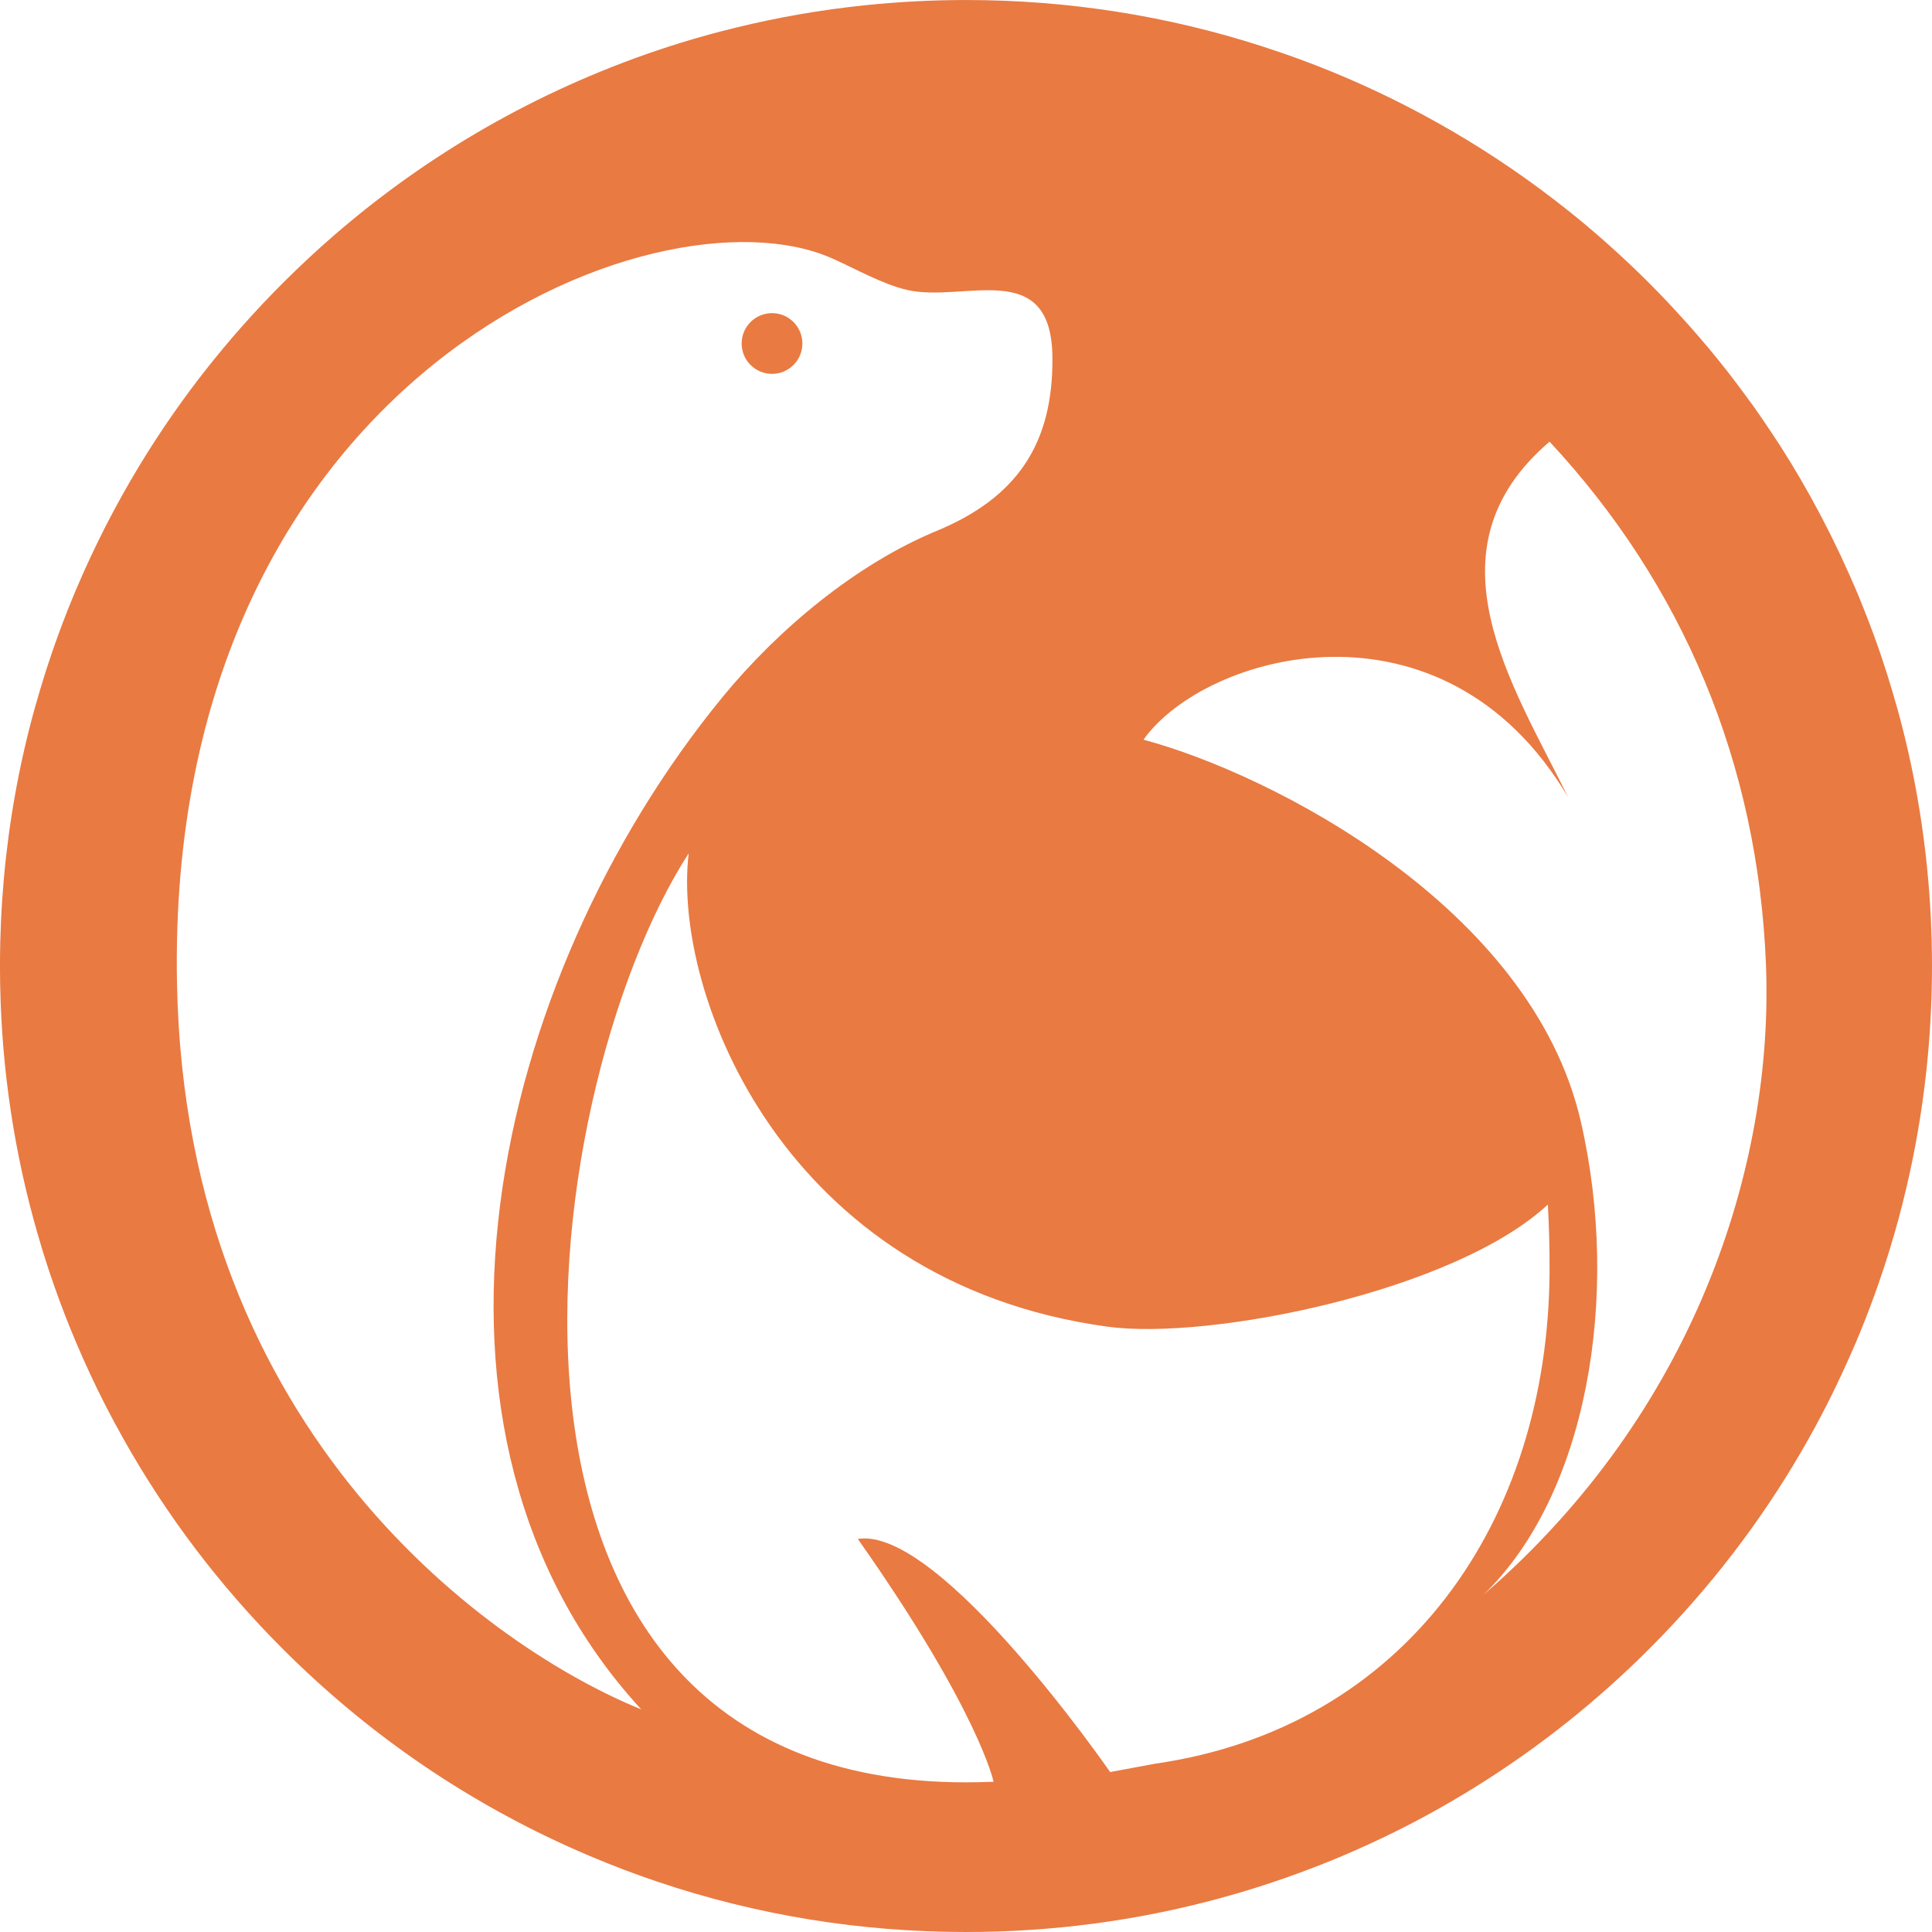
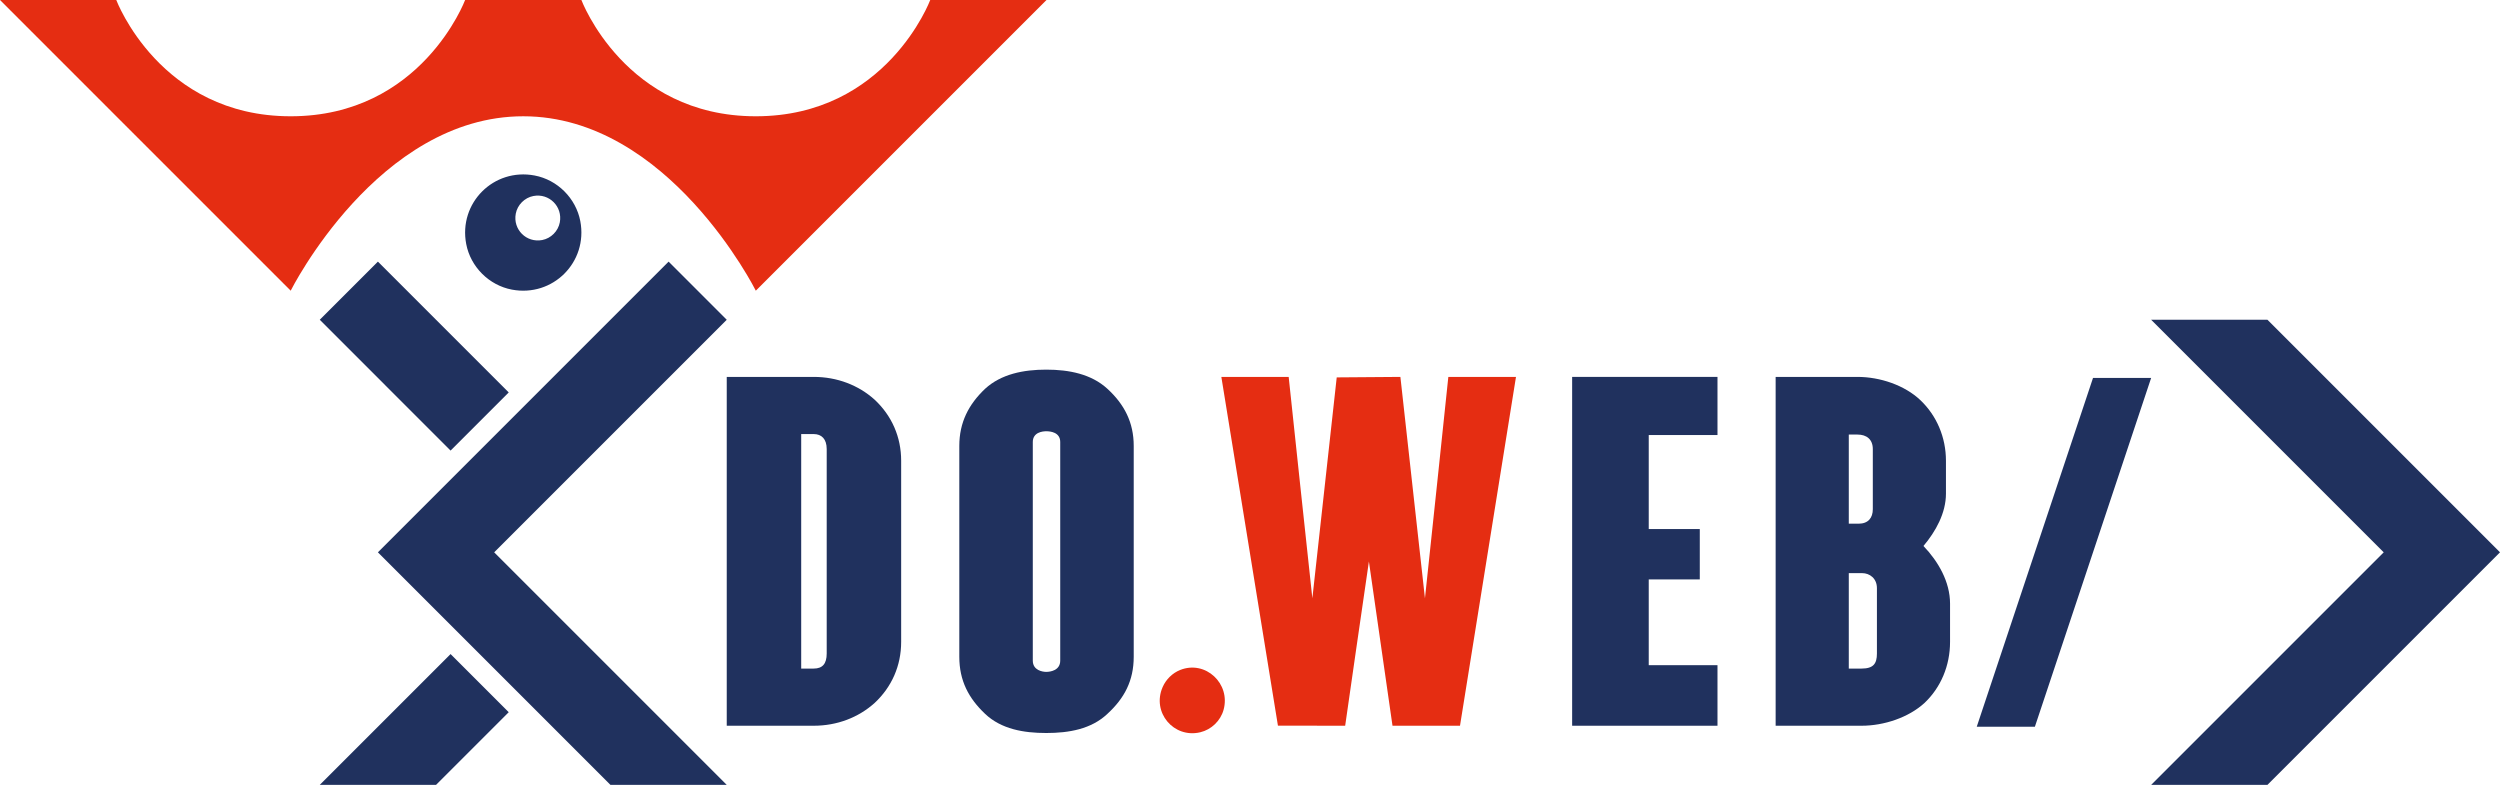
- <svg xmlns="http://www.w3.org/2000/svg" height="180" width="180" style="color: #e97a42" viewBox="0 0 180 180">
-   <path fill="currentColor" d="M 178.224 72.09 c -0.296 -1.463 -0.627 -2.919 -0.996 -4.364 -0.293 -1.151 -0.616 -2.293 -0.956 -3.433 -0.301 -1.008 -0.612 -2.014 -0.95 -3.012 -0.531 -1.578 -1.113 -3.142 -1.735 -4.694 -0.216 -0.54 -0.433 -1.082 -0.661 -1.618 -0.195 -0.462 -0.399 -0.917 -0.601 -1.375 -0.262 -0.591 -0.53 -1.177 -0.804 -1.762 -0.074 -0.159 -0.151 -0.315 -0.226 -0.474 -0.209 -0.441 -0.422 -0.881 -0.638 -1.318 -0.076 -0.154 -0.153 -0.306 -0.229 -0.459 -0.236 -0.471 -0.477 -0.939 -0.721 -1.406 -0.053 -0.101 -0.105 -0.201 -0.158 -0.302 -1.143 -2.16 -2.367 -4.269 -3.68 -6.322 -0.116 -0.181 -0.237 -0.359 -0.355 -0.539 -0.094 -0.144 -0.189 -0.288 -0.284 -0.432 -0.284 -0.431 -0.57 -0.861 -0.862 -1.287 -0.112 -0.164 -0.225 -0.326 -0.338 -0.489 -0.193 -0.279 -0.382 -0.56 -0.579 -0.836 -0.089 -0.125 -0.182 -0.249 -0.273 -0.374 -0.13 -0.182 -0.264 -0.362 -0.395 -0.542 -0.277 -0.38 -0.556 -0.76 -0.838 -1.135 -0.15 -0.199 -0.303 -0.395 -0.454 -0.593 -0.21 -0.274 -0.417 -0.552 -0.63 -0.823 -0.055 -0.069 -0.111 -0.136 -0.166 -0.205 -0.482 -0.61 -0.971 -1.216 -1.47 -1.814 -0.129 -0.155 -0.262 -0.306 -0.392 -0.461 -0.402 -0.476 -0.808 -0.95 -1.22 -1.417 -0.186 -0.212 -0.375 -0.422 -0.563 -0.631 -0.384 -0.428 -0.773 -0.854 -1.167 -1.276 -0.176 -0.189 -0.351 -0.379 -0.529 -0.567 -0.564 -0.595 -1.134 -1.186 -1.716 -1.768 -1.091 -1.091 -2.207 -2.15 -3.346 -3.178 -1.016 -0.919 -2.05 -1.815 -3.103 -2.684 -0.772 -0.636 -1.557 -1.255 -2.348 -1.864 -3.465 -2.67 -7.112 -5.075 -10.927 -7.209 -2.869 -1.604 -5.83 -3.06 -8.883 -4.351 -2.443 -1.033 -4.922 -1.948 -7.428 -2.756 -8.879 -2.863 -18.13 -4.318 -27.605 -4.318 -3.19 0 -6.354 0.169 -9.488 0.496 -4.036 0.421 -8.019 1.114 -11.94 2.073 -1.732 0.423 -3.452 0.892 -5.157 1.42 -2.856 0.883 -5.673 1.912 -8.447 3.085 -2.645 1.118 -5.222 2.357 -7.729 3.711 -2.574 1.39 -5.073 2.901 -7.494 4.533 -1.195 0.805 -2.37 1.64 -3.527 2.503 -1.156 0.864 -2.292 1.756 -3.408 2.676 -0.553 0.456 -1.1 0.919 -1.643 1.389 -1.649 1.427 -3.252 2.92 -4.806 4.473 -2.582 2.582 -4.991 5.299 -7.222 8.138 -0.892 1.135 -1.756 2.292 -2.59 3.467 -0.417 0.588 -0.827 1.18 -1.23 1.778 -0.403 0.597 -0.798 1.199 -1.186 1.806 -0.388 0.607 -0.769 1.218 -1.143 1.835 -2.241 3.697 -4.216 7.562 -5.916 11.582 -1.095 2.589 -2.059 5.217 -2.901 7.877 -0.153 0.482 -0.3 0.965 -0.444 1.449 -0.339 1.14 -0.663 2.282 -0.956 3.433 -0.369 1.446 -0.7 2.901 -0.996 4.364 -1.034 5.121 -1.618 10.343 -1.749 15.637 -0.018 0.757 -0.028 1.514 -0.028 2.274 0 1.123 0.02 2.244 0.062 3.361 0.285 7.82 1.568 15.475 3.825 22.879 0.044 0.147 0.088 0.295 0.133 0.441 0.877 2.823 1.894 5.608 3.054 8.35 0.85 2.009 1.769 3.98 2.755 5.912 0.539 1.057 1.105 2.099 1.685 3.132 4.013 7.142 8.98 13.698 14.846 19.564 7.713 7.713 16.611 13.878 26.477 18.352 0.705 0.32 1.415 0.632 2.131 0.935 2.081 0.88 4.185 1.679 6.313 2.396 9.217 3.106 18.85 4.677 28.719 4.677 8.031 0 15.902 -1.047 23.522 -3.107 0.633 -0.172 1.266 -0.35 1.895 -0.535 0.757 -0.222 1.509 -0.456 2.26 -0.698 0.717 -0.232 1.431 -0.474 2.145 -0.723 1.752 -0.616 3.49 -1.281 5.211 -2.009 0.755 -0.319 1.503 -0.651 2.247 -0.989 1.237 -0.563 2.459 -1.15 3.664 -1.766 0.644 -0.328 1.283 -0.665 1.917 -1.009 1.654 -0.896 3.274 -1.848 4.865 -2.844 5.736 -3.591 11.06 -7.827 15.912 -12.679 0.775 -0.775 1.534 -1.562 2.278 -2.36 5.204 -5.59 9.636 -11.754 13.246 -18.417 0.343 -0.634 0.68 -1.274 1.009 -1.917 0.482 -0.944 0.943 -1.9 1.392 -2.863 0.471 -1.007 0.928 -2.021 1.364 -3.049 1.22 -2.886 2.281 -5.82 3.187 -8.793 0.559 -1.833 1.056 -3.68 1.494 -5.542 0.108 -0.458 0.211 -0.916 0.312 -1.376 0.194 -0.883 0.373 -1.77 0.539 -2.659 1.02 -5.455 1.542 -11.02 1.542 -16.663 0 -6.074 -0.595 -12.058 -1.776 -17.911 z m -161.733 19.614 c -1.118 -56.662 44.604 -74.877 60.998 -67.647 2.187 0.965 4.732 2.431 7.042 2.96 5.295 1.213 13.432 -3.113 13.521 6.273 0.078 8.156 -3.389 13.108 -10.797 16.177 -7.539 3.124 -14.777 9.181 -19.95 15.493 -21.487 26.216 -31.231 68.556 -7.565 94.296 -13.679 -5.545 -42.418 -25.467 -43.248 -67.552 z m 91.109 72.619 c -0.053 0.008 -4.171 0.775 -4.171 0.775 0 0 -15.862 -22.957 -23.509 -21.719 11.291 16.04 12.649 22.625 12.649 22.625 -0.053 0.001 -0.107 0.001 -0.161 0.003 -51.831 2.131 -42.785 -64.026 -28.246 -86.502 -1.555 13.073 8.878 39.992 39.034 44.1 9.495 1.293 32.302 -3.275 41.015 -11.38 0.098 1.825 0.163 3.85 0.159 6.013 -0.046 23.538 -13.47 42.743 -36.77 46.085 z m 30.575 -15.708 c 9.647 -9.263 12.869 -27.779 9.103 -44.137 -4.608 -20.011 -28.861 -32.383 -40.744 -35.564 5.766 -8.089 27.908 -14.274 39.567 5.363 -5.172 -10.519 -13.556 -23.023 -1.732 -33.128 12.411 13.329 19.411 29.94 20.161 48.7 0.75 18.753 -6.64 41.768 -26.355 58.765 z" />
-   <circle fill="currentColor" cx="71.927" cy="32.004" r="2.829" />
+ <svg xmlns="http://www.w3.org/2000/svg" width="120mm" height="37.674mm" viewBox="0 0 120 37.674" version="1.1" id="svg1">
+   <defs id="defs1">
+     <clipPath clipPathUnits="userSpaceOnUse" id="clipPath2">
+       <path d="M 0,792 H 612 V 0 H 0 Z" transform="translate(-224.9702,-648.9844)" id="path2" />
+     </clipPath>
+     <clipPath clipPathUnits="userSpaceOnUse" id="clipPath4">
+       <path d="M 0,792 H 612 V 0 H 0 Z" transform="translate(-306.3701,-656.499)" id="path4" />
+     </clipPath>
+     <clipPath clipPathUnits="userSpaceOnUse" id="clipPath6">
+       <path d="M 0,792 H 612 V 0 H 0 Z" transform="translate(-326.3975,-639.1616)" id="path6" />
+     </clipPath>
+     <clipPath clipPathUnits="userSpaceOnUse" id="clipPath8">
+       <path d="M 0,792 H 612 V 0 H 0 Z" transform="translate(-367.8662,-648.9844)" id="path8" />
+     </clipPath>
+     <clipPath clipPathUnits="userSpaceOnUse" id="clipPath10">
+       <path d="M 0,792 H 612 V 0 H 0 Z" transform="translate(-256.7441,-648.0205)" id="path10" />
+     </clipPath>
+     <clipPath clipPathUnits="userSpaceOnUse" id="clipPath12">
+       <path d="M 0,792 H 612 V 0 H 0 Z" transform="translate(-273.0581,-646.7466)" id="path12" />
+     </clipPath>
+     <clipPath clipPathUnits="userSpaceOnUse" id="clipPath14">
+       <path d="M 0,792 H 612 V 0 H 0 Z" transform="translate(-203.4585,-702.3101)" id="path14" />
+     </clipPath>
+     <clipPath clipPathUnits="userSpaceOnUse" id="clipPath16">
+       <path d="M 0,792 H 612 V 0 H 0 Z" transform="translate(-421.001,-694.3994)" id="path16" />
+     </clipPath>
+     <clipPath clipPathUnits="userSpaceOnUse" id="clipPath18">
+       <path d="M 0,792 H 612 V 0 H 0 Z" transform="translate(-397.2695,-686.4888)" id="path18" />
+     </clipPath>
+     <clipPath clipPathUnits="userSpaceOnUse" id="clipPath20">
+       <path d="M 0,792 H 612 V 0 H 0 Z" transform="translate(-181.7046,-684.5112)" id="path20" />
+     </clipPath>
+     <clipPath clipPathUnits="userSpaceOnUse" id="clipPath22">
+       <path d="M 0,792 H 612 V 0 H 0 Z" transform="translate(-155.9946,-631.1143)" id="path22" />
+     </clipPath>
+     <clipPath clipPathUnits="userSpaceOnUse" id="clipPath24">
+       <path d="M 0,792 H 612 V 0 H 0 Z" transform="translate(-185.0625,-711.2388)" id="path24" />
+     </clipPath>
+     <clipPath clipPathUnits="userSpaceOnUse" id="clipPath26">
+       <path d="M 0,792 H 612 V 0 H 0 Z" transform="translate(-239.0566,-737.9077)" id="path26" />
+     </clipPath>
+   </defs>
+   <g id="layer1" transform="translate(-53.71041,-58.20834)">
+     <path id="path1" d="M 0,0 C 0,-1.385 -0.565,-2.045 -1.771,-2.045 H -3.47 v 31.908 h 1.699 C -0.707,29.863 0,29.203 0,27.818 Z m -1.771,37.641 h -11.83 V -9.823 h 11.83 c 3.187,0 6.094,1.122 8.289,3.097 2.338,2.177 3.613,5.078 3.613,8.307 v 24.656 c 0,3.229 -1.275,6.13 -3.613,8.307 -2.195,1.975 -5.102,3.097 -8.289,3.097" style="fill:#20315e;fill-opacity:1;fill-rule:nonzero;stroke:none" transform="matrix(0.3527778,0,0,-0.3527778,93.39213,89.5785)" clip-path="url(#clipPath2)" />
+     <path id="path3" d="M 0,0 -3.342,30.126 -12.005,30.059 -15.32,0 c -0.208,1.779 -3.222,30.126 -3.222,30.126 h -9.161 l 7.699,-47.452 9.149,-0.011 c 0,0 2.95,20.568 3.229,22.348 l 3.21,-22.348 h 9.185 l 7.617,47.463 H 3.181 C 3.181,30.126 0.208,1.779 0,0" style="fill:#e52d12;fill-opacity:1;fill-rule:nonzero;stroke:none" transform="matrix(0.3527778,0,0,-0.3527778,122.1082,86.92751)" clip-path="url(#clipPath4)" />
+     <path id="path5" d="m 0,0 h 19.776 v 8.239 h -9.355 v 11.67 h 6.946 v 6.854 h -6.946 v 12.791 h 9.355 v 7.91 H 0 Z" style="fill:#20315e;fill-opacity:1;fill-rule:nonzero;stroke:none" transform="matrix(0.3527778,0,0,-0.3527778,129.1734,93.04376)" clip-path="url(#clipPath6)" />
+     <path id="path7" d="m 0,0 c 0,-1.385 -0.487,-2.045 -2.089,-2.045 h -1.739 v 12.987 h 1.807 C -0.975,10.942 0,10.217 0,8.899 Z m -3.828,29.796 h 1.182 c 1.251,0 2.087,-0.66 2.087,-1.978 v -8.175 c 0,-1.186 -0.626,-1.976 -1.949,-1.976 h -1.32 z M 6.332,14.635 c 1.669,1.978 3.06,4.482 3.06,7.117 v 4.485 c 0,3.164 -1.252,6.13 -3.479,8.24 -2.156,2.042 -5.497,3.164 -8.559,3.164 H -13.781 V -9.823 h 11.692 c 3.061,0 6.401,1.122 8.56,3.097 2.227,2.11 3.479,5.078 3.479,8.307 V 6.79 c 0,2.966 -1.6,5.735 -3.618,7.845" style="fill:#20315e;fill-opacity:1;fill-rule:nonzero;stroke:none" transform="matrix(0.3527778,0,0,-0.3527778,143.8027,89.5785)" clip-path="url(#clipPath8)" />
+     <path id="path9" d="m 0,0 c 0,-1.331 -1.339,-1.531 -1.901,-1.531 -0.493,0 -1.831,0.2 -1.831,1.531 v 29.746 c 0,1.33 1.338,1.463 1.831,1.463 0.562,0 1.901,-0.133 1.901,-1.463 z m 6.407,36.998 c -2.181,1.997 -5.212,2.596 -8.308,2.596 -3.099,0 -6.126,-0.599 -8.311,-2.596 -2.253,-2.129 -3.52,-4.592 -3.52,-7.786 V 0.533 c 0,-3.262 1.267,-5.656 3.52,-7.785 2.185,-2.062 5.212,-2.596 8.311,-2.596 3.096,0 6.127,0.534 8.308,2.596 C 8.732,-5.123 10,-2.729 10,0.533 v 28.679 c 0,3.194 -1.268,5.657 -3.593,7.786" style="fill:#20315e;fill-opacity:1;fill-rule:nonzero;stroke:none" transform="matrix(0.3527778,0,0,-0.3527778,104.6013,89.91854)" clip-path="url(#clipPath10)" />
+     <path id="path11" d="m 0,0 c -1.055,-0.423 -1.916,-1.273 -2.374,-2.313 -1.52,-3.45 1.507,-7.025 5.118,-6.16 1.509,0.362 2.751,1.553 3.166,3.048 C 6.903,-1.851 3.44,1.379 0,0" style="fill:#e52d12;fill-opacity:1;fill-rule:nonzero;stroke:none" transform="matrix(0.3527778,0,0,-0.3527778,110.3565,90.36794)" clip-path="url(#clipPath12)" />
+     <path id="path13" d="M 0,0 -39.553,-39.553 -7.911,-71.196 H 7.911 l -31.643,31.643 31.643,31.642 z" style="fill:#20315e;fill-opacity:1;fill-rule:nonzero;stroke:none" transform="matrix(0.3527778,0,0,-0.3527778,85.80328,70.76637)" clip-path="url(#clipPath14)" />
+     <path id="path15" d="M 0,0 H -15.821 L 15.821,-31.643 -15.821,-63.285 H 0 l 31.643,31.642 z" style="fill:#20315e;fill-opacity:1;fill-rule:nonzero;stroke:none" transform="matrix(0.3527778,0,0,-0.3527778,162.5474,73.55709)" clip-path="url(#clipPath16)" />
+     <path id="path17" d="m 0,0 -15.821,-47.464 h 7.91 L 7.91,0 Z" style="fill:#20315e;fill-opacity:1;fill-rule:nonzero;stroke:none" transform="matrix(0.3527778,0,0,-0.3527778,154.1755,76.34778)" clip-path="url(#clipPath18)" />
+     <path id="path19" d="M 0,0 -17.799,17.799 -25.71,9.888 -7.911,-7.911 Z" style="fill:#20315e;fill-opacity:1;fill-rule:nonzero;stroke:none" transform="matrix(0.3527778,0,0,-0.3527778,78.12899,77.04543)" clip-path="url(#clipPath20)" />
+     <path id="path21" d="m 0,0 h 15.821 l 9.889,9.888 -7.911,7.911 z" style="fill:#20315e;fill-opacity:1;fill-rule:nonzero;stroke:none" transform="matrix(0.3527778,0,0,-0.3527778,69.05907,95.88267)" clip-path="url(#clipPath22)" />
+     <path id="path23" d="M 0,0 C 2.15,0.407 4,-1.443 3.593,-3.593 3.366,-4.788 2.389,-5.765 1.195,-5.992 -0.956,-6.399 -2.806,-4.549 -2.398,-2.398 -2.172,-1.204 -1.195,-0.227 0,0 M -2.929,-12.737 C 2.645,-13.793 7.44,-8.998 6.383,-3.425 5.792,-0.311 3.281,2.2 0.167,2.79 c -5.572,1.056 -10.368,-3.739 -9.311,-9.312 0.59,-3.114 3.102,-5.625 6.215,-6.215" style="fill:#20315e;fill-opacity:1;fill-rule:nonzero;stroke:none" transform="matrix(0.3527778,0,0,-0.3527778,79.31358,67.61653)" clip-path="url(#clipPath24)" />
+     <path id="path25" d="m 0,0 h 15.821 l -39.553,-39.553 c 0,0 -11.866,23.732 -31.643,23.732 -19.776,0 -31.642,-23.732 -31.642,-23.732 L -126.57,0 h 15.821 c 0,0 5.933,-15.821 23.732,-15.821 17.799,0 23.732,15.821 23.732,15.821 h 15.821 c 0,0 5.933,-15.821 23.732,-15.821 C -5.933,-15.821 0,0 0,0" style="fill:#e52d12;fill-opacity:1;fill-rule:nonzero;stroke:none" transform="matrix(0.3527778,0,0,-0.3527778,98.3615,58.20833)" clip-path="url(#clipPath26)" />
+   </g>
</svg>
